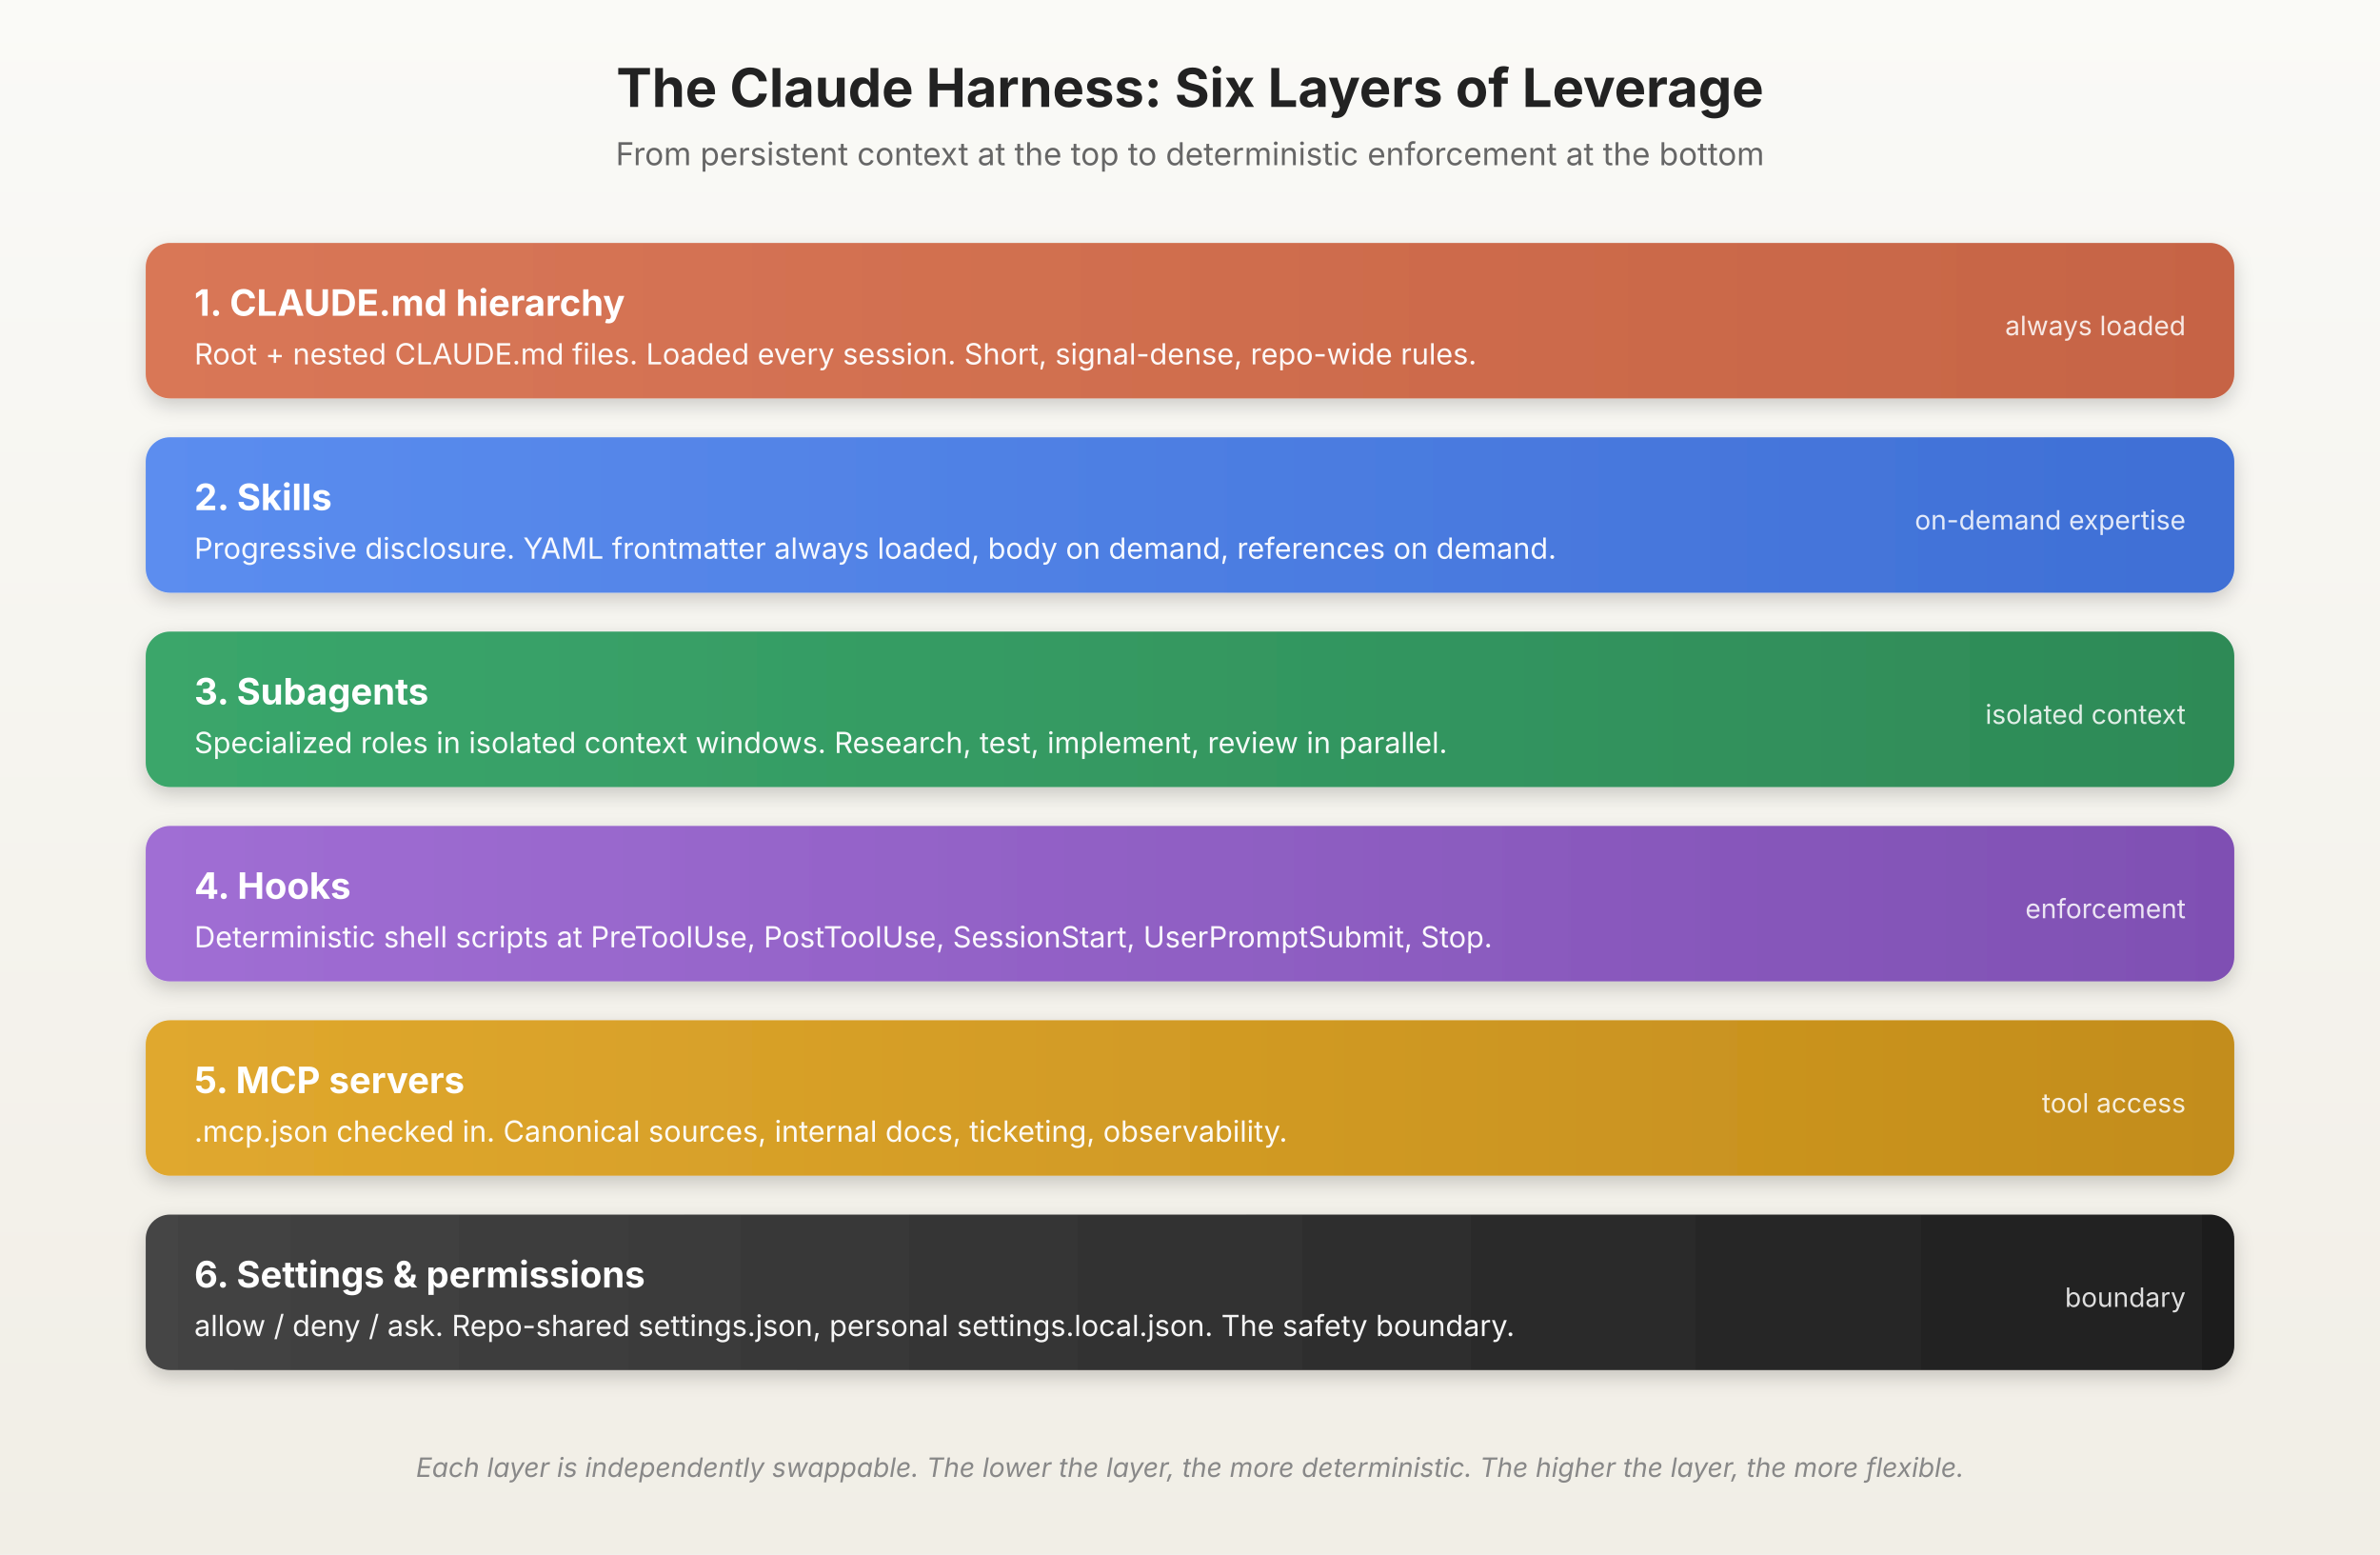
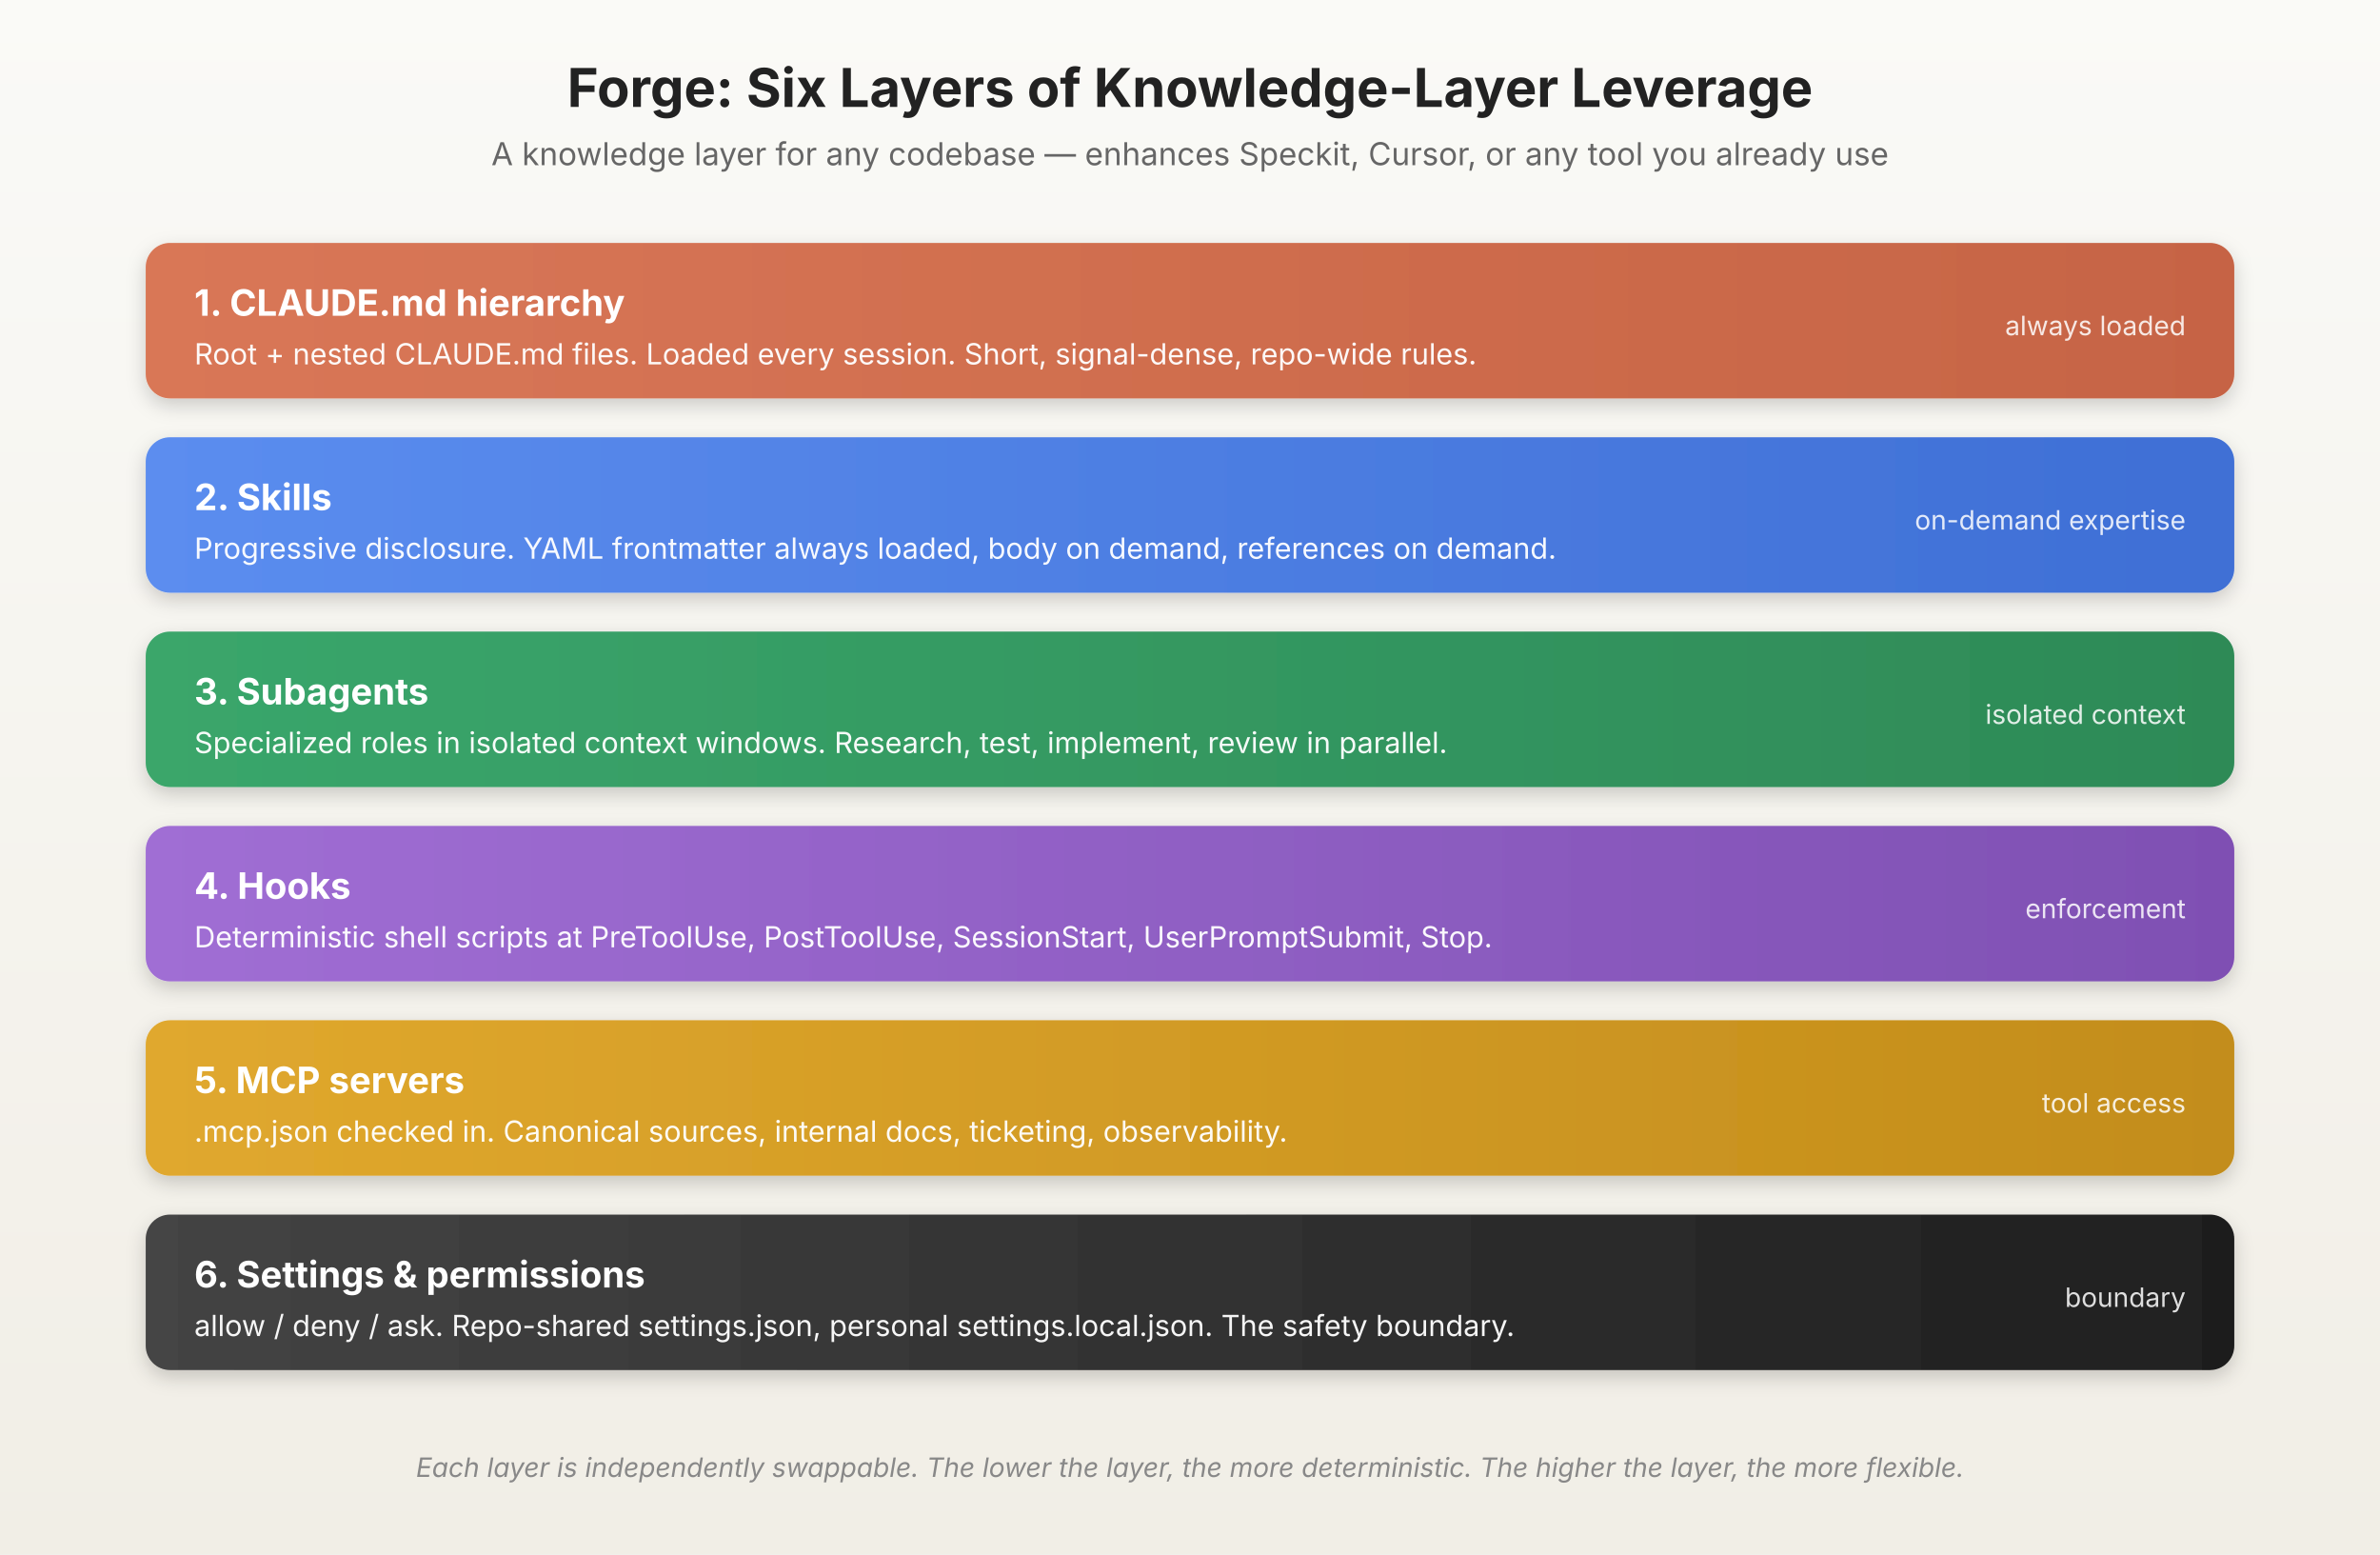
<svg xmlns="http://www.w3.org/2000/svg" viewBox="0 0 980 640" font-family="-apple-system, system-ui, sans-serif">
  <defs>
    <linearGradient id="bgGrad" x1="0" y1="0" x2="0" y2="1">
      <stop offset="0%" stop-color="#fafaf7" />
      <stop offset="100%" stop-color="#f1eee6" />
    </linearGradient>
    <linearGradient id="layerA" x1="0" y1="0" x2="1" y2="0">
      <stop offset="0%" stop-color="#d97757" />
      <stop offset="100%" stop-color="#c66445" />
    </linearGradient>
    <linearGradient id="layerB" x1="0" y1="0" x2="1" y2="0">
      <stop offset="0%" stop-color="#5b8def" />
      <stop offset="100%" stop-color="#3f6fd5" />
    </linearGradient>
    <linearGradient id="layerC" x1="0" y1="0" x2="1" y2="0">
      <stop offset="0%" stop-color="#3aa66b" />
      <stop offset="100%" stop-color="#2e8a57" />
    </linearGradient>
    <linearGradient id="layerD" x1="0" y1="0" x2="1" y2="0">
      <stop offset="0%" stop-color="#a06ed4" />
      <stop offset="100%" stop-color="#7f50b3" />
    </linearGradient>
    <linearGradient id="layerE" x1="0" y1="0" x2="1" y2="0">
      <stop offset="0%" stop-color="#e0a82e" />
      <stop offset="100%" stop-color="#c38d1b" />
    </linearGradient>
    <linearGradient id="layerF" x1="0" y1="0" x2="1" y2="0">
      <stop offset="0%" stop-color="#444" />
      <stop offset="100%" stop-color="#1f1f1f" />
    </linearGradient>
    <filter id="softShadow" x="-20%" y="-20%" width="140%" height="140%">
      <feDropShadow dx="0" dy="3" stdDeviation="4" flood-opacity="0.18" />
    </filter>
  </defs>
  <rect width="980" height="640" fill="url(#bgGrad)" />
-   <text x="490" y="44" font-size="22" font-weight="700" text-anchor="middle" fill="#222">The Claude Harness: Six Layers of Leverage</text>
-   <text x="490" y="68" font-size="13" text-anchor="middle" fill="#666">From persistent context at the top to deterministic enforcement at the bottom</text>
+   <text x="490" y="44" font-size="22" font-weight="700" text-anchor="middle" fill="#222">Forge: Six Layers of Knowledge-Layer Leverage</text>
+   <text x="490" y="68" font-size="13" text-anchor="middle" fill="#666">A knowledge layer for any codebase — enhances Speckit, Cursor, or any tool you already use</text>
  <g filter="url(#softShadow)">
    <rect x="60" y="100" width="860" height="64" rx="10" fill="url(#layerA)" />
    <text x="80" y="130" font-size="15" font-weight="700" fill="white">1. CLAUDE.md hierarchy</text>
    <text x="80" y="150" font-size="12" fill="white" opacity="0.95">Root + nested CLAUDE.md files. Loaded every session. Short, signal-dense, repo-wide rules.</text>
    <text x="900" y="138" font-size="11" fill="white" text-anchor="end" opacity="0.85">always loaded</text>
  </g>
  <g filter="url(#softShadow)">
    <rect x="60" y="180" width="860" height="64" rx="10" fill="url(#layerB)" />
    <text x="80" y="210" font-size="15" font-weight="700" fill="white">2. Skills</text>
    <text x="80" y="230" font-size="12" fill="white" opacity="0.95">Progressive disclosure. YAML frontmatter always loaded, body on demand, references on demand.</text>
    <text x="900" y="218" font-size="11" fill="white" text-anchor="end" opacity="0.85">on-demand expertise</text>
  </g>
  <g filter="url(#softShadow)">
    <rect x="60" y="260" width="860" height="64" rx="10" fill="url(#layerC)" />
    <text x="80" y="290" font-size="15" font-weight="700" fill="white">3. Subagents</text>
    <text x="80" y="310" font-size="12" fill="white" opacity="0.95">Specialized roles in isolated context windows. Research, test, implement, review in parallel.</text>
    <text x="900" y="298" font-size="11" fill="white" text-anchor="end" opacity="0.85">isolated context</text>
  </g>
  <g filter="url(#softShadow)">
    <rect x="60" y="340" width="860" height="64" rx="10" fill="url(#layerD)" />
    <text x="80" y="370" font-size="15" font-weight="700" fill="white">4. Hooks</text>
    <text x="80" y="390" font-size="12" fill="white" opacity="0.95">Deterministic shell scripts at PreToolUse, PostToolUse, SessionStart, UserPromptSubmit, Stop.</text>
    <text x="900" y="378" font-size="11" fill="white" text-anchor="end" opacity="0.85">enforcement</text>
  </g>
  <g filter="url(#softShadow)">
    <rect x="60" y="420" width="860" height="64" rx="10" fill="url(#layerE)" />
    <text x="80" y="450" font-size="15" font-weight="700" fill="white">5. MCP servers</text>
    <text x="80" y="470" font-size="12" fill="white" opacity="0.95">.mcp.json checked in. Canonical sources, internal docs, ticketing, observability.</text>
    <text x="900" y="458" font-size="11" fill="white" text-anchor="end" opacity="0.85">tool access</text>
  </g>
  <g filter="url(#softShadow)">
    <rect x="60" y="500" width="860" height="64" rx="10" fill="url(#layerF)" />
    <text x="80" y="530" font-size="15" font-weight="700" fill="white">6. Settings &amp; permissions</text>
    <text x="80" y="550" font-size="12" fill="white" opacity="0.95">allow / deny / ask. Repo-shared settings.json, personal settings.local.json. The safety boundary.</text>
    <text x="900" y="538" font-size="11" fill="white" text-anchor="end" opacity="0.85">boundary</text>
  </g>
  <text x="490" y="608" font-size="11" text-anchor="middle" fill="#888" font-style="italic">Each layer is independently swappable. The lower the layer, the more deterministic. The higher the layer, the more flexible.</text>
</svg>
